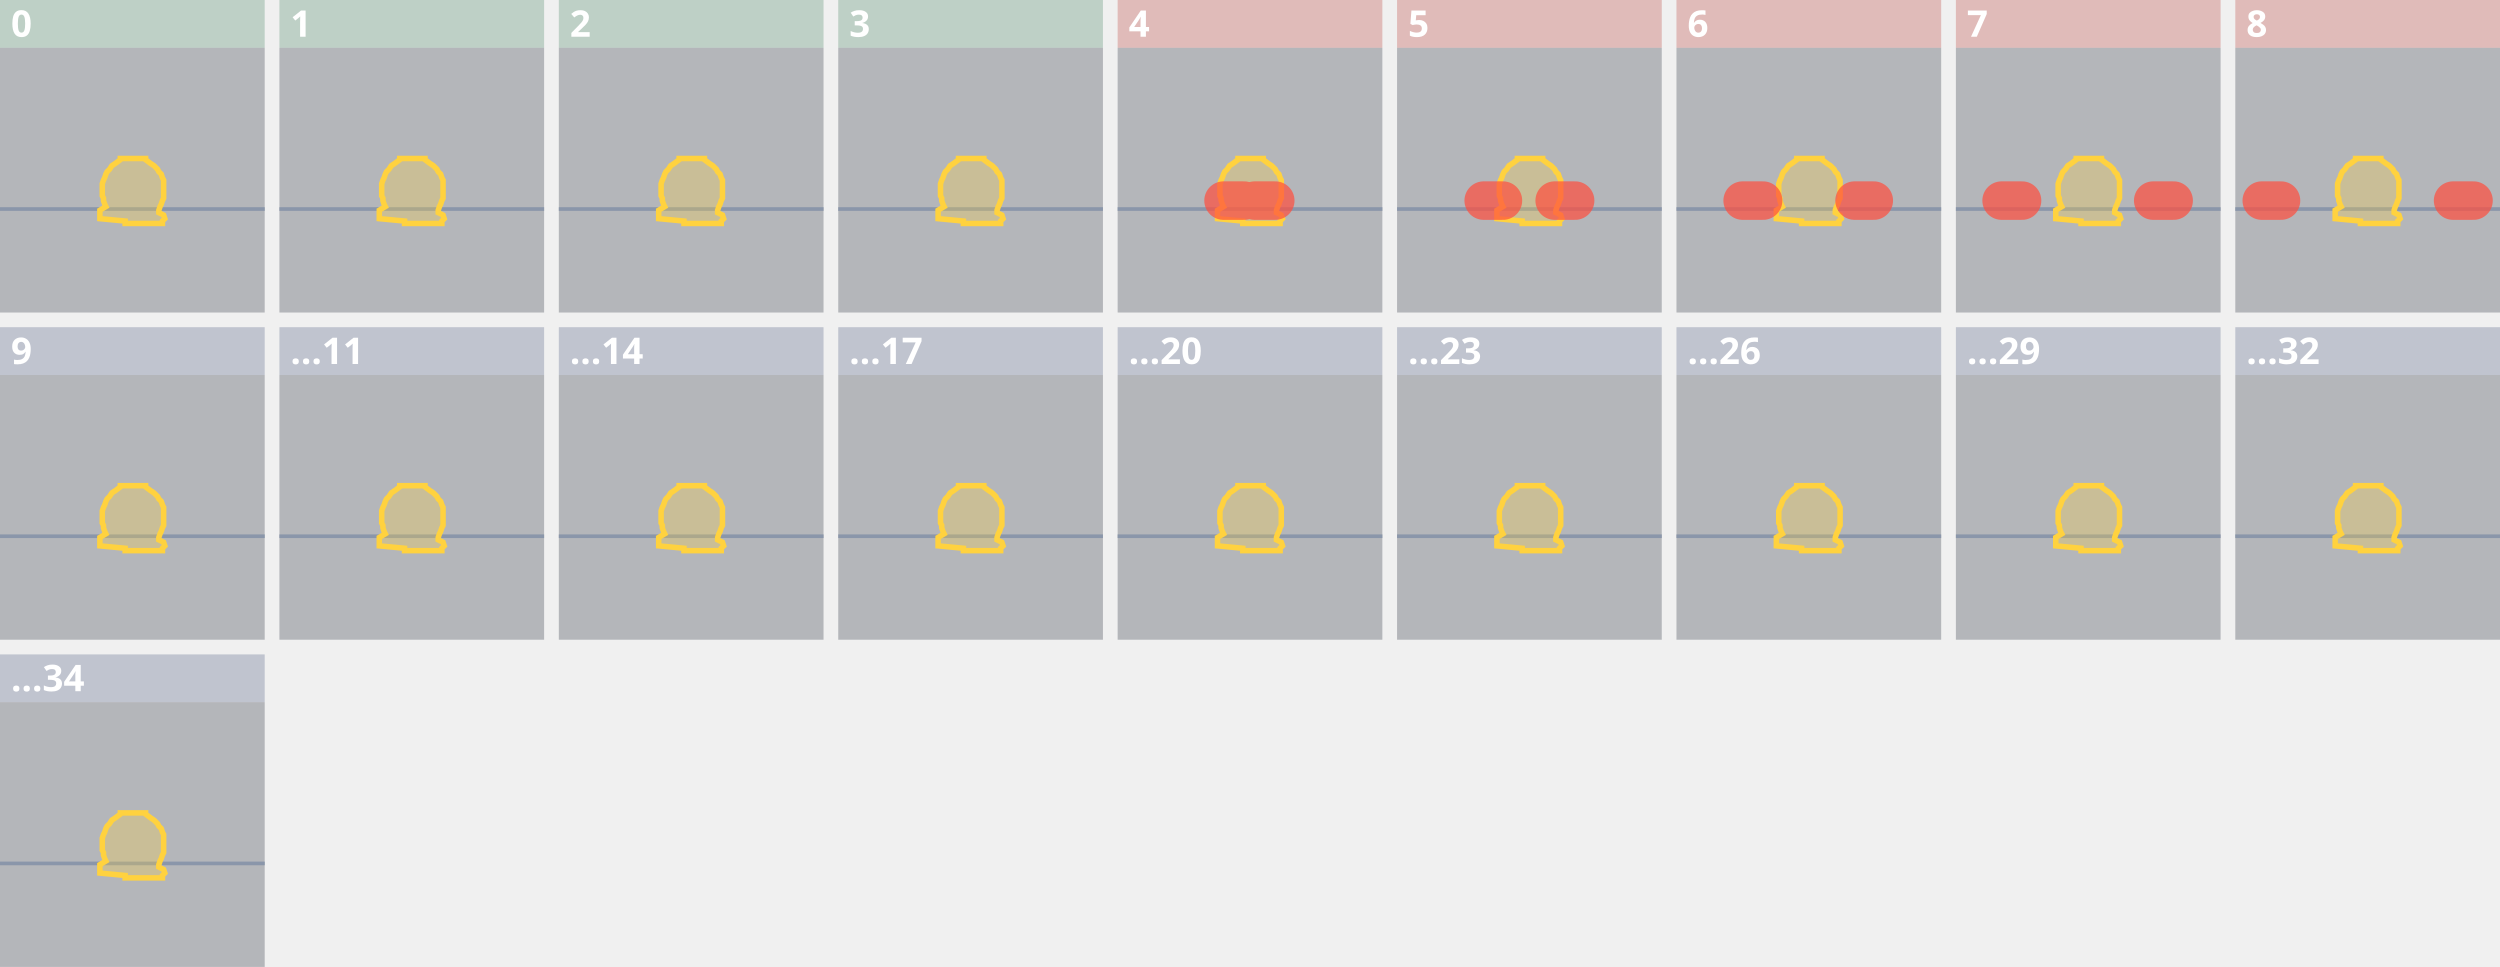
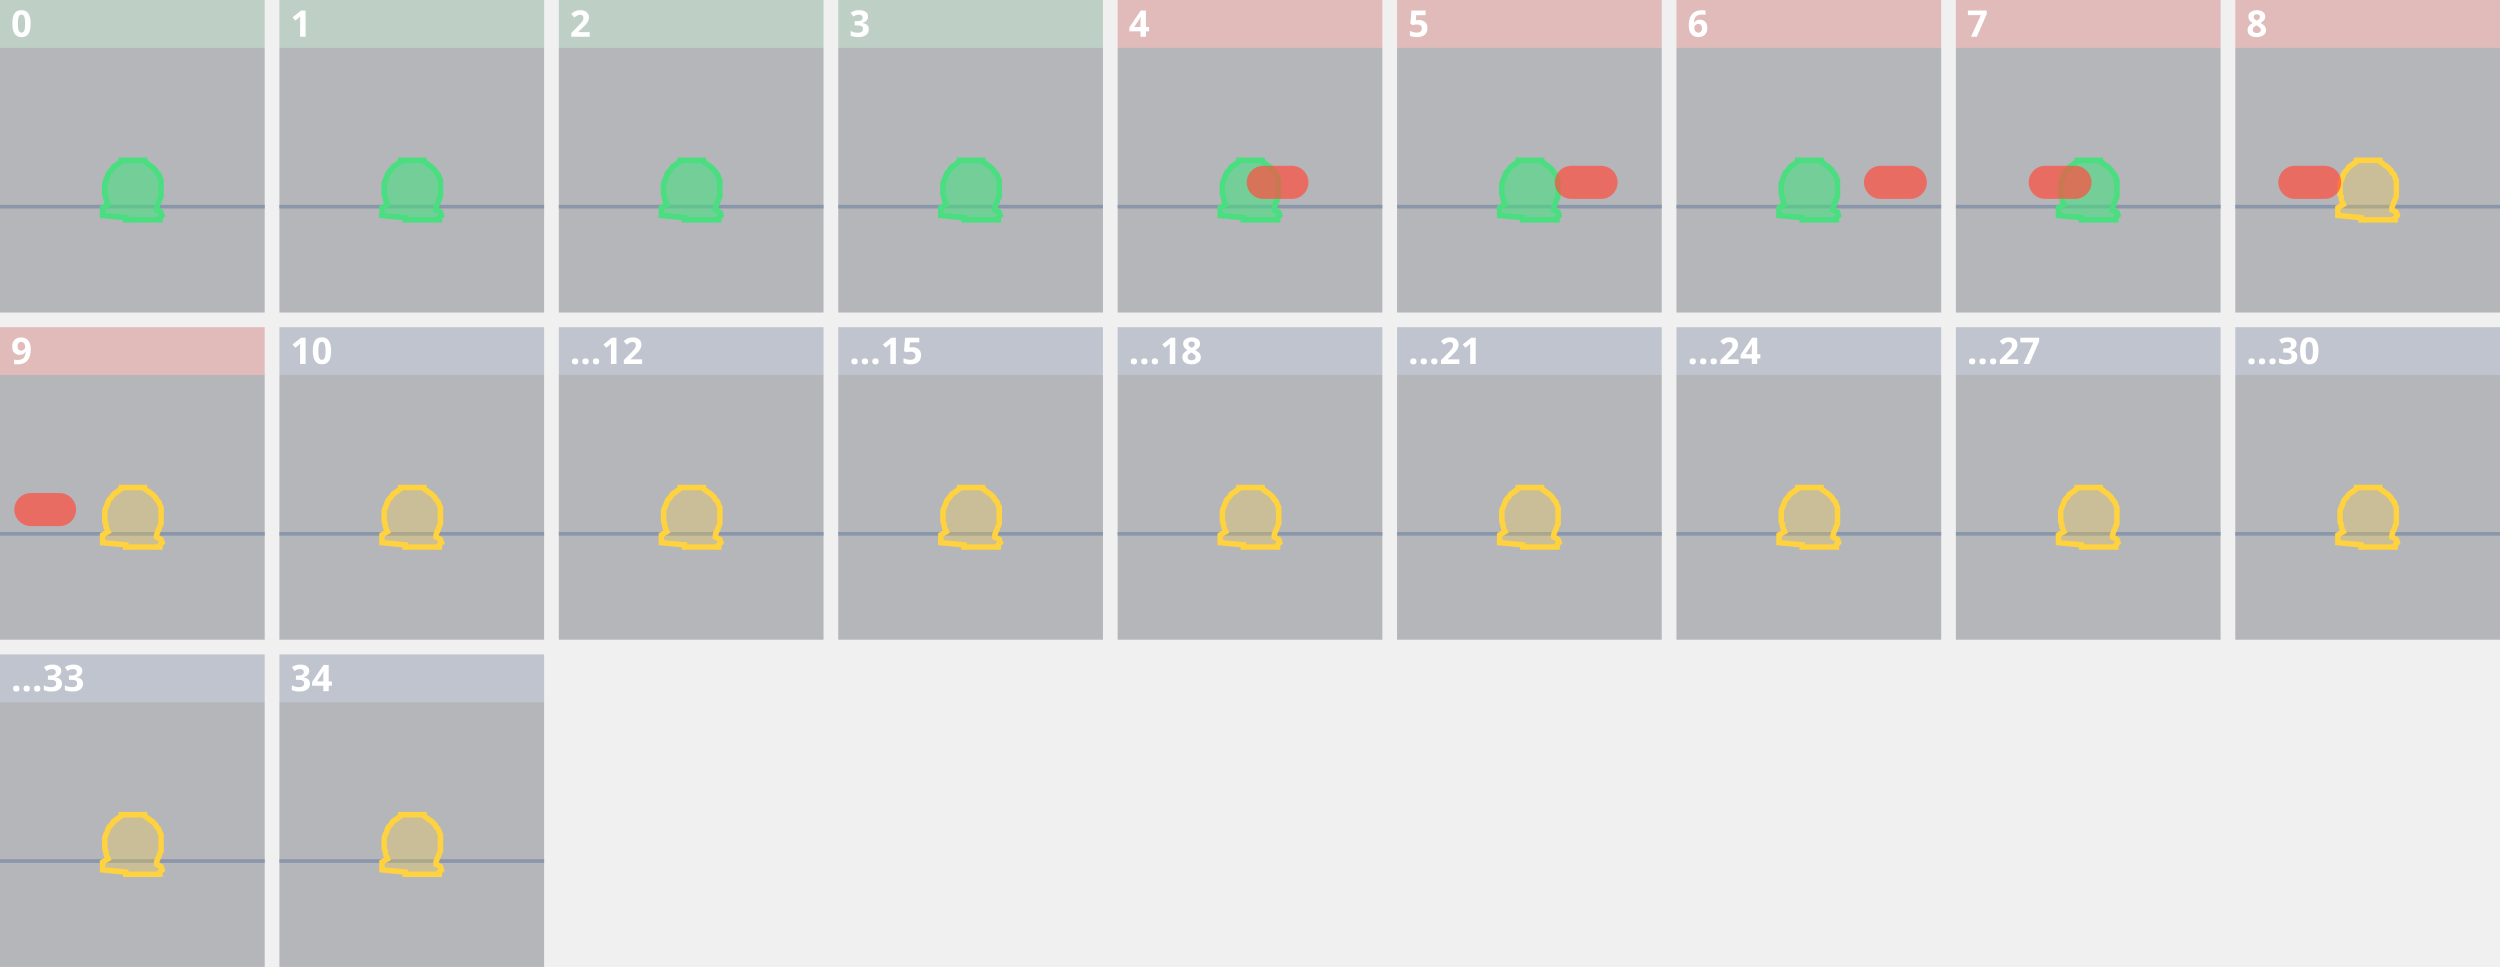
<svg xmlns="http://www.w3.org/2000/svg" viewBox="0 0 680 263" width="680" height="263">
-   <style>text{font:bold 10px sans-serif;fill:#ffffff}.k{fill:#1b2230}.g{stroke:#8a96aa;stroke-width:3.06}use{stroke-width:4.58;fill-opacity:.28}.u{stroke:#ffd23f;fill:#ffd23f}.v{stroke:#4ade80;fill:#4ade80;fill-opacity:.6}.a{stroke:#e879f9;fill:#e879f9}.o{stroke:#22d3ee;fill:#22d3ee;fill-opacity:.5}.H{color:#ff4d3d;fill:#ff4d3d;opacity:.7}.G{color:#3b9cff;fill:#3b9cff;opacity:.75}.S{color:#ffa630;fill:#ffa630;opacity:.75}.T{color:#ffa630;fill:none;stroke:#ffa630;stroke-width:6.11;stroke-dasharray:12.2}.P{color:#c49bff;fill:none;stroke:#c49bff;stroke-width:3.06;stroke-dasharray:9.2}</style>
+   <style>text{font:bold 10px sans-serif;fill:#ffffff}.k{fill:#1b2230}.g{stroke:#8a96aa;stroke-width:3.33}use{stroke-width:5.00;fill-opacity:.28}.u{stroke:#ffd23f;fill:#ffd23f}.v{stroke:#4ade80;fill:#4ade80;fill-opacity:.6}.a{stroke:#e879f9;fill:#e879f9}.o{stroke:#22d3ee;fill:#22d3ee;fill-opacity:.5}.H{color:#ff4d3d;fill:#ff4d3d;opacity:.7}.G{color:#3b9cff;fill:#3b9cff;opacity:.75}.S{color:#ffa630;fill:#ffa630;opacity:.75}.T{color:#ffa630;fill:none;stroke:#ffa630;stroke-width:6.67;stroke-dasharray:13.3}.P{color:#c49bff;fill:none;stroke:#c49bff;stroke-width:3.33;stroke-dasharray:10.0}</style>
  <defs>
    <path id="b0" d="M-10 -18L11 -18L11 -17L15 -14L18 -12L21 -9L22 -7L24 -5L25 -2L26 0L26 3L26 5L26 8L26 10L26 13L26 15L25 17L24 20L23 22L22 25L22 27L26 29L27 32L25 34L25 36L-6 36L-6 34L-27 32L-27 29L-27 27L-27 25L-22 22L-23 20L-24 17L-24 15L-25 13L-25 10L-25 8L-25 5L-25 3L-24 0L-23 -2L-22 -5L-21 -7L-19 -9L-17 -12L-14 -14L-10 -17Z" />
-     <rect id="K" x="-110" y="-110" width="220" height="220" class="k" />
+     <rect id="K" x="-120" y="-120" width="240" height="240" class="k" />
    <rect id="Ls" width="72" height="13" fill="#3f7d5a" />
    <rect id="La" width="72" height="13" fill="#b8332b" />
    <rect id="Le" width="72" height="13" fill="#46557a" />
  </defs>
  <use href="#Ls" x="0" y="0" />
  <text x="3" y="10">0</text>
-   <svg x="0" y="13" width="72" height="72" viewBox="-110 -110 220 220">
+   <svg x="0" y="13" width="72" height="72" viewBox="-120 -120 240 240">
    <use href="#K" />
-     <line x1="-110" y1="24" x2="110" y2="24" class="g" />
-     <use href="#b0" class="u" />
+     <line x1="-120" y1="24" x2="120" y2="24" class="g" />
+     <use href="#b0" class="v" />
  </svg>
  <use href="#Ls" x="76" y="0" />
  <text x="79" y="10">1</text>
-   <svg x="76" y="13" width="72" height="72" viewBox="-110 -110 220 220">
+   <svg x="76" y="13" width="72" height="72" viewBox="-120 -120 240 240">
    <use href="#K" />
-     <line x1="-110" y1="24" x2="110" y2="24" class="g" />
-     <use href="#b0" class="u" />
+     <line x1="-120" y1="24" x2="120" y2="24" class="g" />
+     <use href="#b0" class="v" />
  </svg>
  <use href="#Ls" x="152" y="0" />
  <text x="155" y="10">2</text>
-   <svg x="152" y="13" width="72" height="72" viewBox="-110 -110 220 220">
+   <svg x="152" y="13" width="72" height="72" viewBox="-120 -120 240 240">
    <use href="#K" />
-     <line x1="-110" y1="24" x2="110" y2="24" class="g" />
-     <use href="#b0" class="u" />
+     <line x1="-120" y1="24" x2="120" y2="24" class="g" />
+     <use href="#b0" class="v" />
  </svg>
  <use href="#Ls" x="228" y="0" />
  <text x="231" y="10">3</text>
-   <svg x="228" y="13" width="72" height="72" viewBox="-110 -110 220 220">
+   <svg x="228" y="13" width="72" height="72" viewBox="-120 -120 240 240">
    <use href="#K" />
-     <line x1="-110" y1="24" x2="110" y2="24" class="g" />
-     <use href="#b0" class="u" />
+     <line x1="-120" y1="24" x2="120" y2="24" class="g" />
+     <use href="#b0" class="v" />
  </svg>
  <use href="#La" x="304" y="0" />
  <text x="307" y="10">4</text>
-   <svg x="304" y="13" width="72" height="72" viewBox="-110 -110 220 220">
+   <svg x="304" y="13" width="72" height="72" viewBox="-120 -120 240 240">
    <use href="#K" />
-     <line x1="-110" y1="24" x2="110" y2="24" class="g" />
-     <use href="#b0" class="u" />
+     <line x1="-120" y1="24" x2="120" y2="24" class="g" />
+     <use href="#b0" class="v" />
    <g class="H">
-       <line x1="4" y1="17" x2="21" y2="17" stroke="currentColor" stroke-width="32" stroke-linecap="round" />
-       <line x1="-5" y1="17" x2="-22" y2="17" stroke="currentColor" stroke-width="32" stroke-linecap="round" />
+       <line x1="12" y1="2" x2="38" y2="2" stroke="currentColor" stroke-width="30" stroke-linecap="round" />
    </g>
  </svg>
  <use href="#La" x="380" y="0" />
  <text x="383" y="10">5</text>
-   <svg x="380" y="13" width="72" height="72" viewBox="-110 -110 220 220">
+   <svg x="380" y="13" width="72" height="72" viewBox="-120 -120 240 240">
    <use href="#K" />
-     <line x1="-110" y1="24" x2="110" y2="24" class="g" />
-     <use href="#b0" class="u" />
+     <line x1="-120" y1="24" x2="120" y2="24" class="g" />
+     <use href="#b0" class="v" />
    <g class="H">
-       <line x1="21" y1="17" x2="38" y2="17" stroke="currentColor" stroke-width="32" stroke-linecap="round" />
-       <line x1="-22" y1="17" x2="-38" y2="17" stroke="currentColor" stroke-width="32" stroke-linecap="round" />
+       <line x1="38" y1="2" x2="65" y2="2" stroke="currentColor" stroke-width="30" stroke-linecap="round" />
    </g>
  </svg>
  <use href="#La" x="456" y="0" />
  <text x="459" y="10">6</text>
-   <svg x="456" y="13" width="72" height="72" viewBox="-110 -110 220 220">
+   <svg x="456" y="13" width="72" height="72" viewBox="-120 -120 240 240">
    <use href="#K" />
-     <line x1="-110" y1="24" x2="110" y2="24" class="g" />
-     <use href="#b0" class="u" />
+     <line x1="-120" y1="24" x2="120" y2="24" class="g" />
+     <use href="#b0" class="v" />
    <g class="H">
-       <line x1="38" y1="17" x2="54" y2="17" stroke="currentColor" stroke-width="32" stroke-linecap="round" />
-       <line x1="-38" y1="17" x2="-55" y2="17" stroke="currentColor" stroke-width="32" stroke-linecap="round" />
+       <line x1="65" y1="2" x2="92" y2="2" stroke="currentColor" stroke-width="30" stroke-linecap="round" />
    </g>
  </svg>
  <use href="#La" x="532" y="0" />
  <text x="535" y="10">7</text>
-   <svg x="532" y="13" width="72" height="72" viewBox="-110 -110 220 220">
+   <svg x="532" y="13" width="72" height="72" viewBox="-120 -120 240 240">
    <use href="#K" />
-     <line x1="-110" y1="24" x2="110" y2="24" class="g" />
-     <use href="#b0" class="u" />
+     <line x1="-120" y1="24" x2="120" y2="24" class="g" />
+     <use href="#b0" class="v" />
    <g class="H">
-       <line x1="54" y1="17" x2="71" y2="17" stroke="currentColor" stroke-width="32" stroke-linecap="round" />
-       <line x1="-55" y1="17" x2="-72" y2="17" stroke="currentColor" stroke-width="32" stroke-linecap="round" />
+       <line x1="-12" y1="2" x2="-39" y2="2" stroke="currentColor" stroke-width="30" stroke-linecap="round" />
    </g>
  </svg>
  <use href="#La" x="608" y="0" />
  <text x="611" y="10">8</text>
-   <svg x="608" y="13" width="72" height="72" viewBox="-110 -110 220 220">
+   <svg x="608" y="13" width="72" height="72" viewBox="-120 -120 240 240">
    <use href="#K" />
-     <line x1="-110" y1="24" x2="110" y2="24" class="g" />
+     <line x1="-120" y1="24" x2="120" y2="24" class="g" />
    <use href="#b0" class="u" />
    <g class="H">
-       <line x1="71" y1="17" x2="88" y2="17" stroke="currentColor" stroke-width="32" stroke-linecap="round" />
-       <line x1="-72" y1="17" x2="-88" y2="17" stroke="currentColor" stroke-width="32" stroke-linecap="round" />
+       <line x1="-39" y1="2" x2="-66" y2="2" stroke="currentColor" stroke-width="30" stroke-linecap="round" />
    </g>
  </svg>
-   <use href="#Le" x="0" y="89" />
+   <use href="#La" x="0" y="89" />
  <text x="3" y="99">9</text>
-   <svg x="0" y="102" width="72" height="72" viewBox="-110 -110 220 220">
+   <svg x="0" y="102" width="72" height="72" viewBox="-120 -120 240 240">
    <use href="#K" />
-     <line x1="-110" y1="24" x2="110" y2="24" class="g" />
+     <line x1="-120" y1="24" x2="120" y2="24" class="g" />
    <use href="#b0" class="u" />
+     <g class="H">
+       <line x1="-66" y1="2" x2="-92" y2="2" stroke="currentColor" stroke-width="30" stroke-linecap="round" />
+     </g>
  </svg>
  <use href="#Le" x="76" y="89" />
-   <text x="79" y="99">…11</text>
-   <svg x="76" y="102" width="72" height="72" viewBox="-110 -110 220 220">
+   <text x="79" y="99">10</text>
+   <svg x="76" y="102" width="72" height="72" viewBox="-120 -120 240 240">
    <use href="#K" />
-     <line x1="-110" y1="24" x2="110" y2="24" class="g" />
+     <line x1="-120" y1="24" x2="120" y2="24" class="g" />
    <use href="#b0" class="u" />
  </svg>
  <use href="#Le" x="152" y="89" />
-   <text x="155" y="99">…14</text>
-   <svg x="152" y="102" width="72" height="72" viewBox="-110 -110 220 220">
+   <text x="155" y="99">…12</text>
+   <svg x="152" y="102" width="72" height="72" viewBox="-120 -120 240 240">
    <use href="#K" />
-     <line x1="-110" y1="24" x2="110" y2="24" class="g" />
+     <line x1="-120" y1="24" x2="120" y2="24" class="g" />
    <use href="#b0" class="u" />
  </svg>
  <use href="#Le" x="228" y="89" />
-   <text x="231" y="99">…17</text>
-   <svg x="228" y="102" width="72" height="72" viewBox="-110 -110 220 220">
+   <text x="231" y="99">…15</text>
+   <svg x="228" y="102" width="72" height="72" viewBox="-120 -120 240 240">
    <use href="#K" />
-     <line x1="-110" y1="24" x2="110" y2="24" class="g" />
+     <line x1="-120" y1="24" x2="120" y2="24" class="g" />
    <use href="#b0" class="u" />
  </svg>
  <use href="#Le" x="304" y="89" />
-   <text x="307" y="99">…20</text>
-   <svg x="304" y="102" width="72" height="72" viewBox="-110 -110 220 220">
+   <text x="307" y="99">…18</text>
+   <svg x="304" y="102" width="72" height="72" viewBox="-120 -120 240 240">
    <use href="#K" />
-     <line x1="-110" y1="24" x2="110" y2="24" class="g" />
+     <line x1="-120" y1="24" x2="120" y2="24" class="g" />
    <use href="#b0" class="u" />
  </svg>
  <use href="#Le" x="380" y="89" />
-   <text x="383" y="99">…23</text>
-   <svg x="380" y="102" width="72" height="72" viewBox="-110 -110 220 220">
+   <text x="383" y="99">…21</text>
+   <svg x="380" y="102" width="72" height="72" viewBox="-120 -120 240 240">
    <use href="#K" />
-     <line x1="-110" y1="24" x2="110" y2="24" class="g" />
+     <line x1="-120" y1="24" x2="120" y2="24" class="g" />
    <use href="#b0" class="u" />
  </svg>
  <use href="#Le" x="456" y="89" />
-   <text x="459" y="99">…26</text>
-   <svg x="456" y="102" width="72" height="72" viewBox="-110 -110 220 220">
+   <text x="459" y="99">…24</text>
+   <svg x="456" y="102" width="72" height="72" viewBox="-120 -120 240 240">
    <use href="#K" />
-     <line x1="-110" y1="24" x2="110" y2="24" class="g" />
+     <line x1="-120" y1="24" x2="120" y2="24" class="g" />
    <use href="#b0" class="u" />
  </svg>
  <use href="#Le" x="532" y="89" />
-   <text x="535" y="99">…29</text>
-   <svg x="532" y="102" width="72" height="72" viewBox="-110 -110 220 220">
+   <text x="535" y="99">…27</text>
+   <svg x="532" y="102" width="72" height="72" viewBox="-120 -120 240 240">
    <use href="#K" />
-     <line x1="-110" y1="24" x2="110" y2="24" class="g" />
+     <line x1="-120" y1="24" x2="120" y2="24" class="g" />
    <use href="#b0" class="u" />
  </svg>
  <use href="#Le" x="608" y="89" />
-   <text x="611" y="99">…32</text>
-   <svg x="608" y="102" width="72" height="72" viewBox="-110 -110 220 220">
+   <text x="611" y="99">…30</text>
+   <svg x="608" y="102" width="72" height="72" viewBox="-120 -120 240 240">
    <use href="#K" />
-     <line x1="-110" y1="24" x2="110" y2="24" class="g" />
+     <line x1="-120" y1="24" x2="120" y2="24" class="g" />
    <use href="#b0" class="u" />
  </svg>
  <use href="#Le" x="0" y="178" />
-   <text x="3" y="188">…34</text>
-   <svg x="0" y="191" width="72" height="72" viewBox="-110 -110 220 220">
+   <text x="3" y="188">…33</text>
+   <svg x="0" y="191" width="72" height="72" viewBox="-120 -120 240 240">
    <use href="#K" />
-     <line x1="-110" y1="24" x2="110" y2="24" class="g" />
+     <line x1="-120" y1="24" x2="120" y2="24" class="g" />
+     <use href="#b0" class="u" />
+   </svg>
+   <use href="#Le" x="76" y="178" />
+   <text x="79" y="188">34</text>
+   <svg x="76" y="191" width="72" height="72" viewBox="-120 -120 240 240">
+     <use href="#K" />
+     <line x1="-120" y1="24" x2="120" y2="24" class="g" />
    <use href="#b0" class="u" />
  </svg>
</svg>
